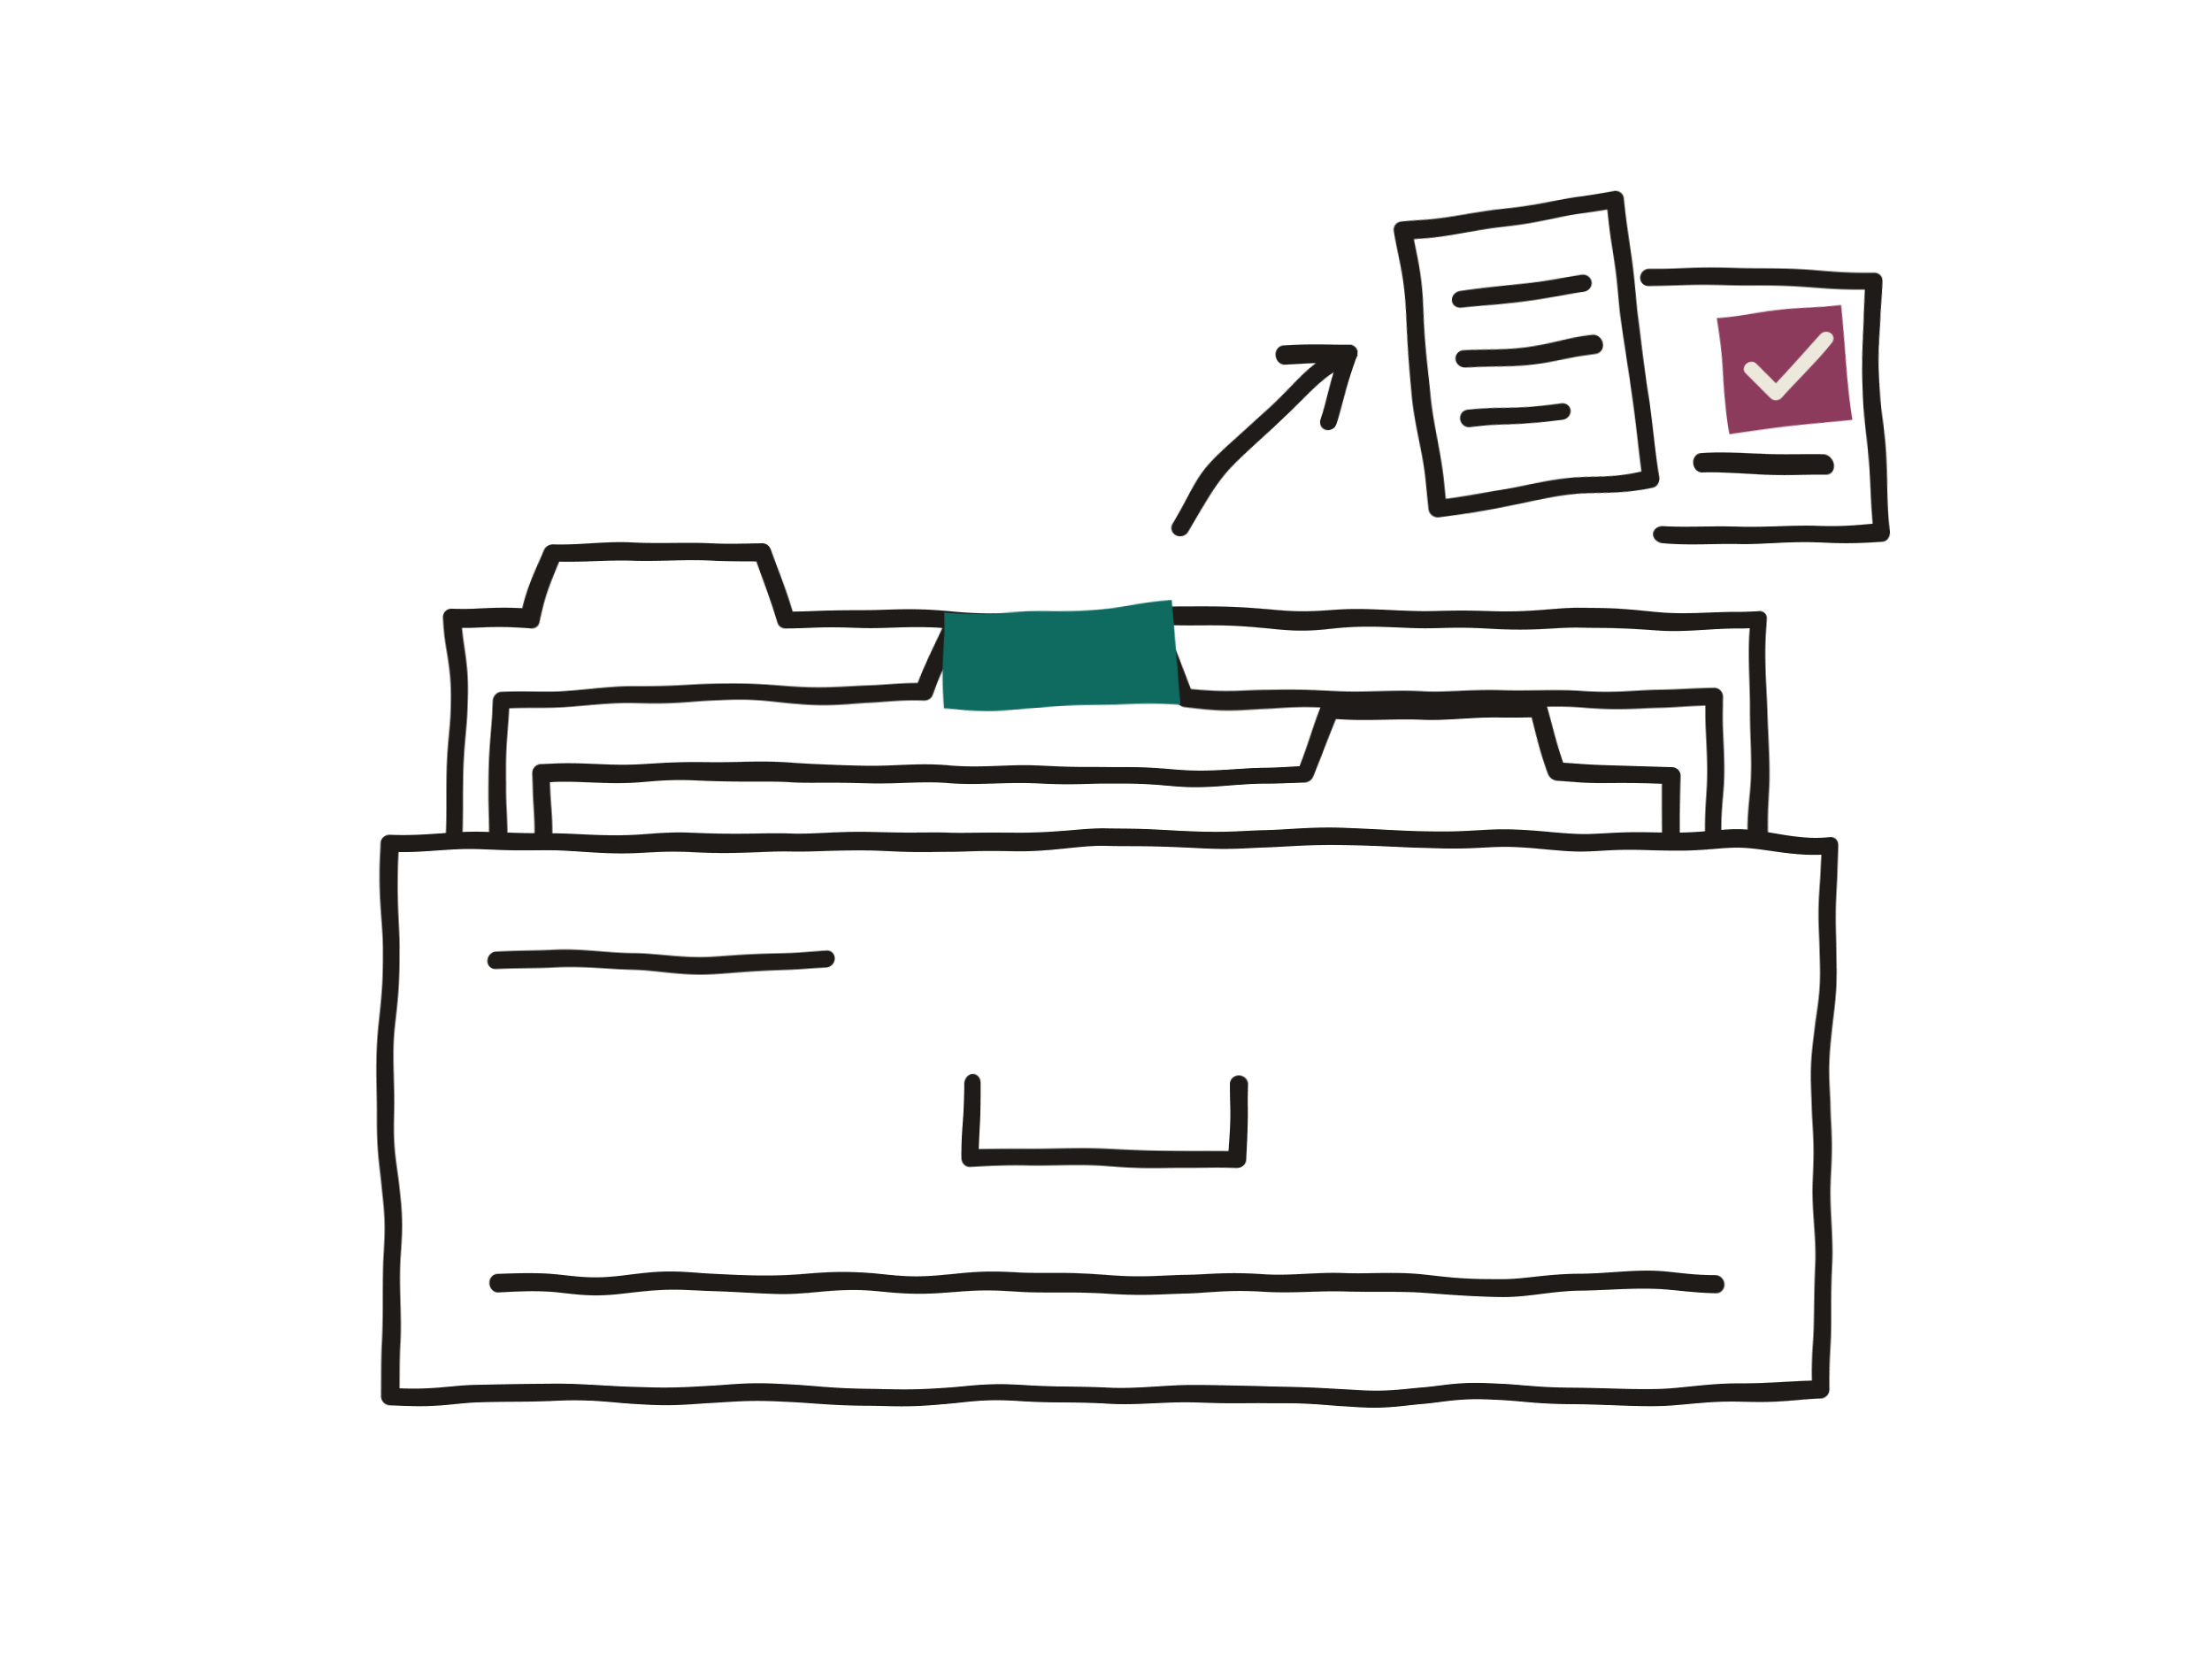
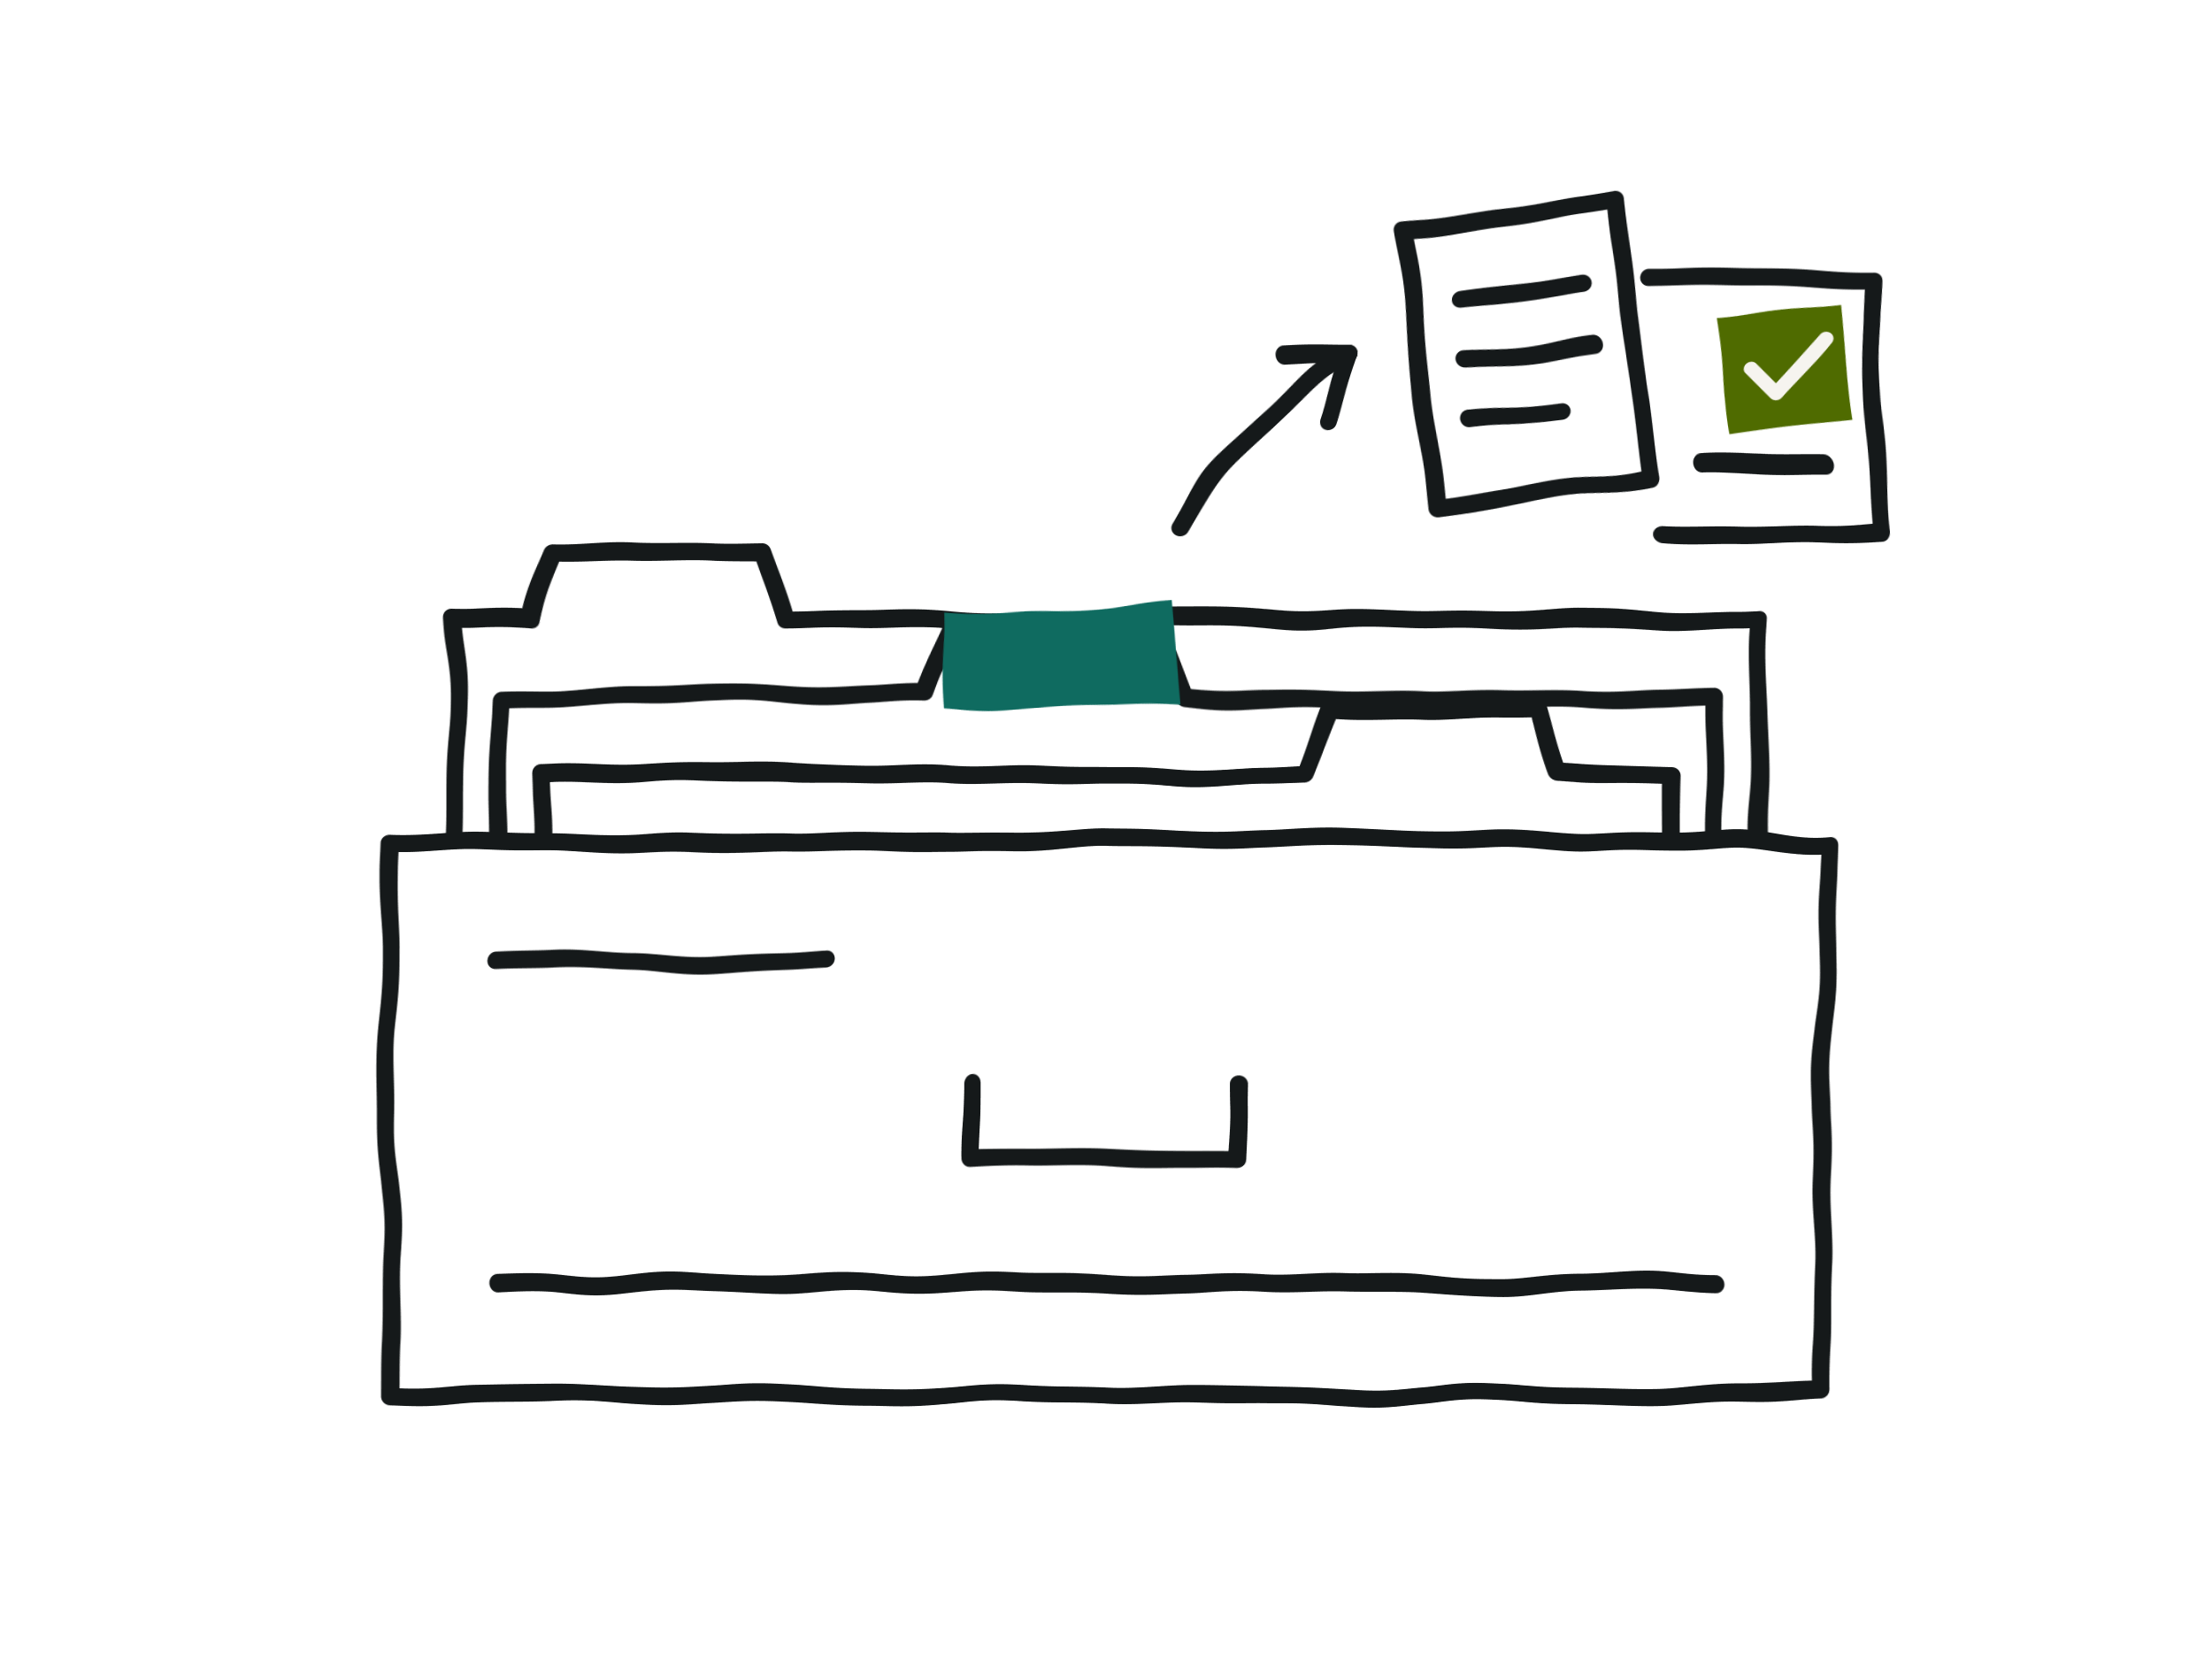
<svg xmlns="http://www.w3.org/2000/svg" viewBox="0 0 400 300" role="img" aria-label="Un fichero con carpetas ordenadas del que salen dos hojas con un sello" fill="none">
  <defs>
    <filter id="hand" x="-5%" y="-5%" width="110%" height="110%">
      <feTurbulence type="fractalNoise" baseFrequency="0.035" numOctaves="2" seed="7" result="n" />
      <feDisplacementMap in="SourceGraphic" in2="n" scale="3.4" />
    </filter>
  </defs>
  <g filter="url(#hand)">
-     <g stroke="#1F1B19" stroke-width="3.2" stroke-linecap="round" stroke-linejoin="round">
+     <g stroke="#15191A" stroke-width="3.2" stroke-linecap="round" stroke-linejoin="round">
      <path d="M82 152 L82 112 L96 112 L100 100 L138 100 L142 112 L318 112 L318 152" />
      <path d="M90 152 L90 126 L168 126 L172 114 L210 114 L214 126 L310 126 L310 152" />
      <path d="M98 152 L98 140 L236 140 L240 128 L278 128 L282 140 L302 140 L302 152" />
      <path d="M70 152 L330 152 L330 252 L70 252 Z" />
      <path d="M176 196 L176 210 L224 210 L224 196" />
      <path d="M90 174 L150 174" />
      <path d="M90 232 L310 232" />
      <path d="M214 96 C222 80 232 70 244 64" />
      <path d="M244 64 L232 64" />
      <path d="M244 64 L240 76" />
      <path d="M254 42 L292 36 L298 86 L260 92 Z" />
      <path d="M264 54 L286 51" />
      <path d="M265 65 L288 62" />
      <path d="M266 76 L282 74" />
      <path d="M298 50 L338 50 L340 96 L300 96" />
      <path d="M308 84 L330 84" />
    </g>
    <g>
      <rect x="171" y="110" width="42" height="18" transform="rotate(-2 192 119)" fill="#0F6B60" />
    </g>
    <g>
-       <rect x="312" y="56" width="22" height="22" transform="rotate(-8 323 67)" fill="#8C3B5D" />
-       <path d="M317 67 L322 72 L330 61" stroke="#EDE8DC" stroke-width="2.6" stroke-linecap="round" stroke-linejoin="round" />
+       <rect x="312" y="56" width="22" height="22" transform="rotate(-8 323 67)" fill="#4F6B00" />
+       <path d="M317 67 L322 72 L330 61" stroke="#F6F4EF" stroke-width="2.6" stroke-linecap="round" stroke-linejoin="round" />
    </g>
  </g>
</svg>
